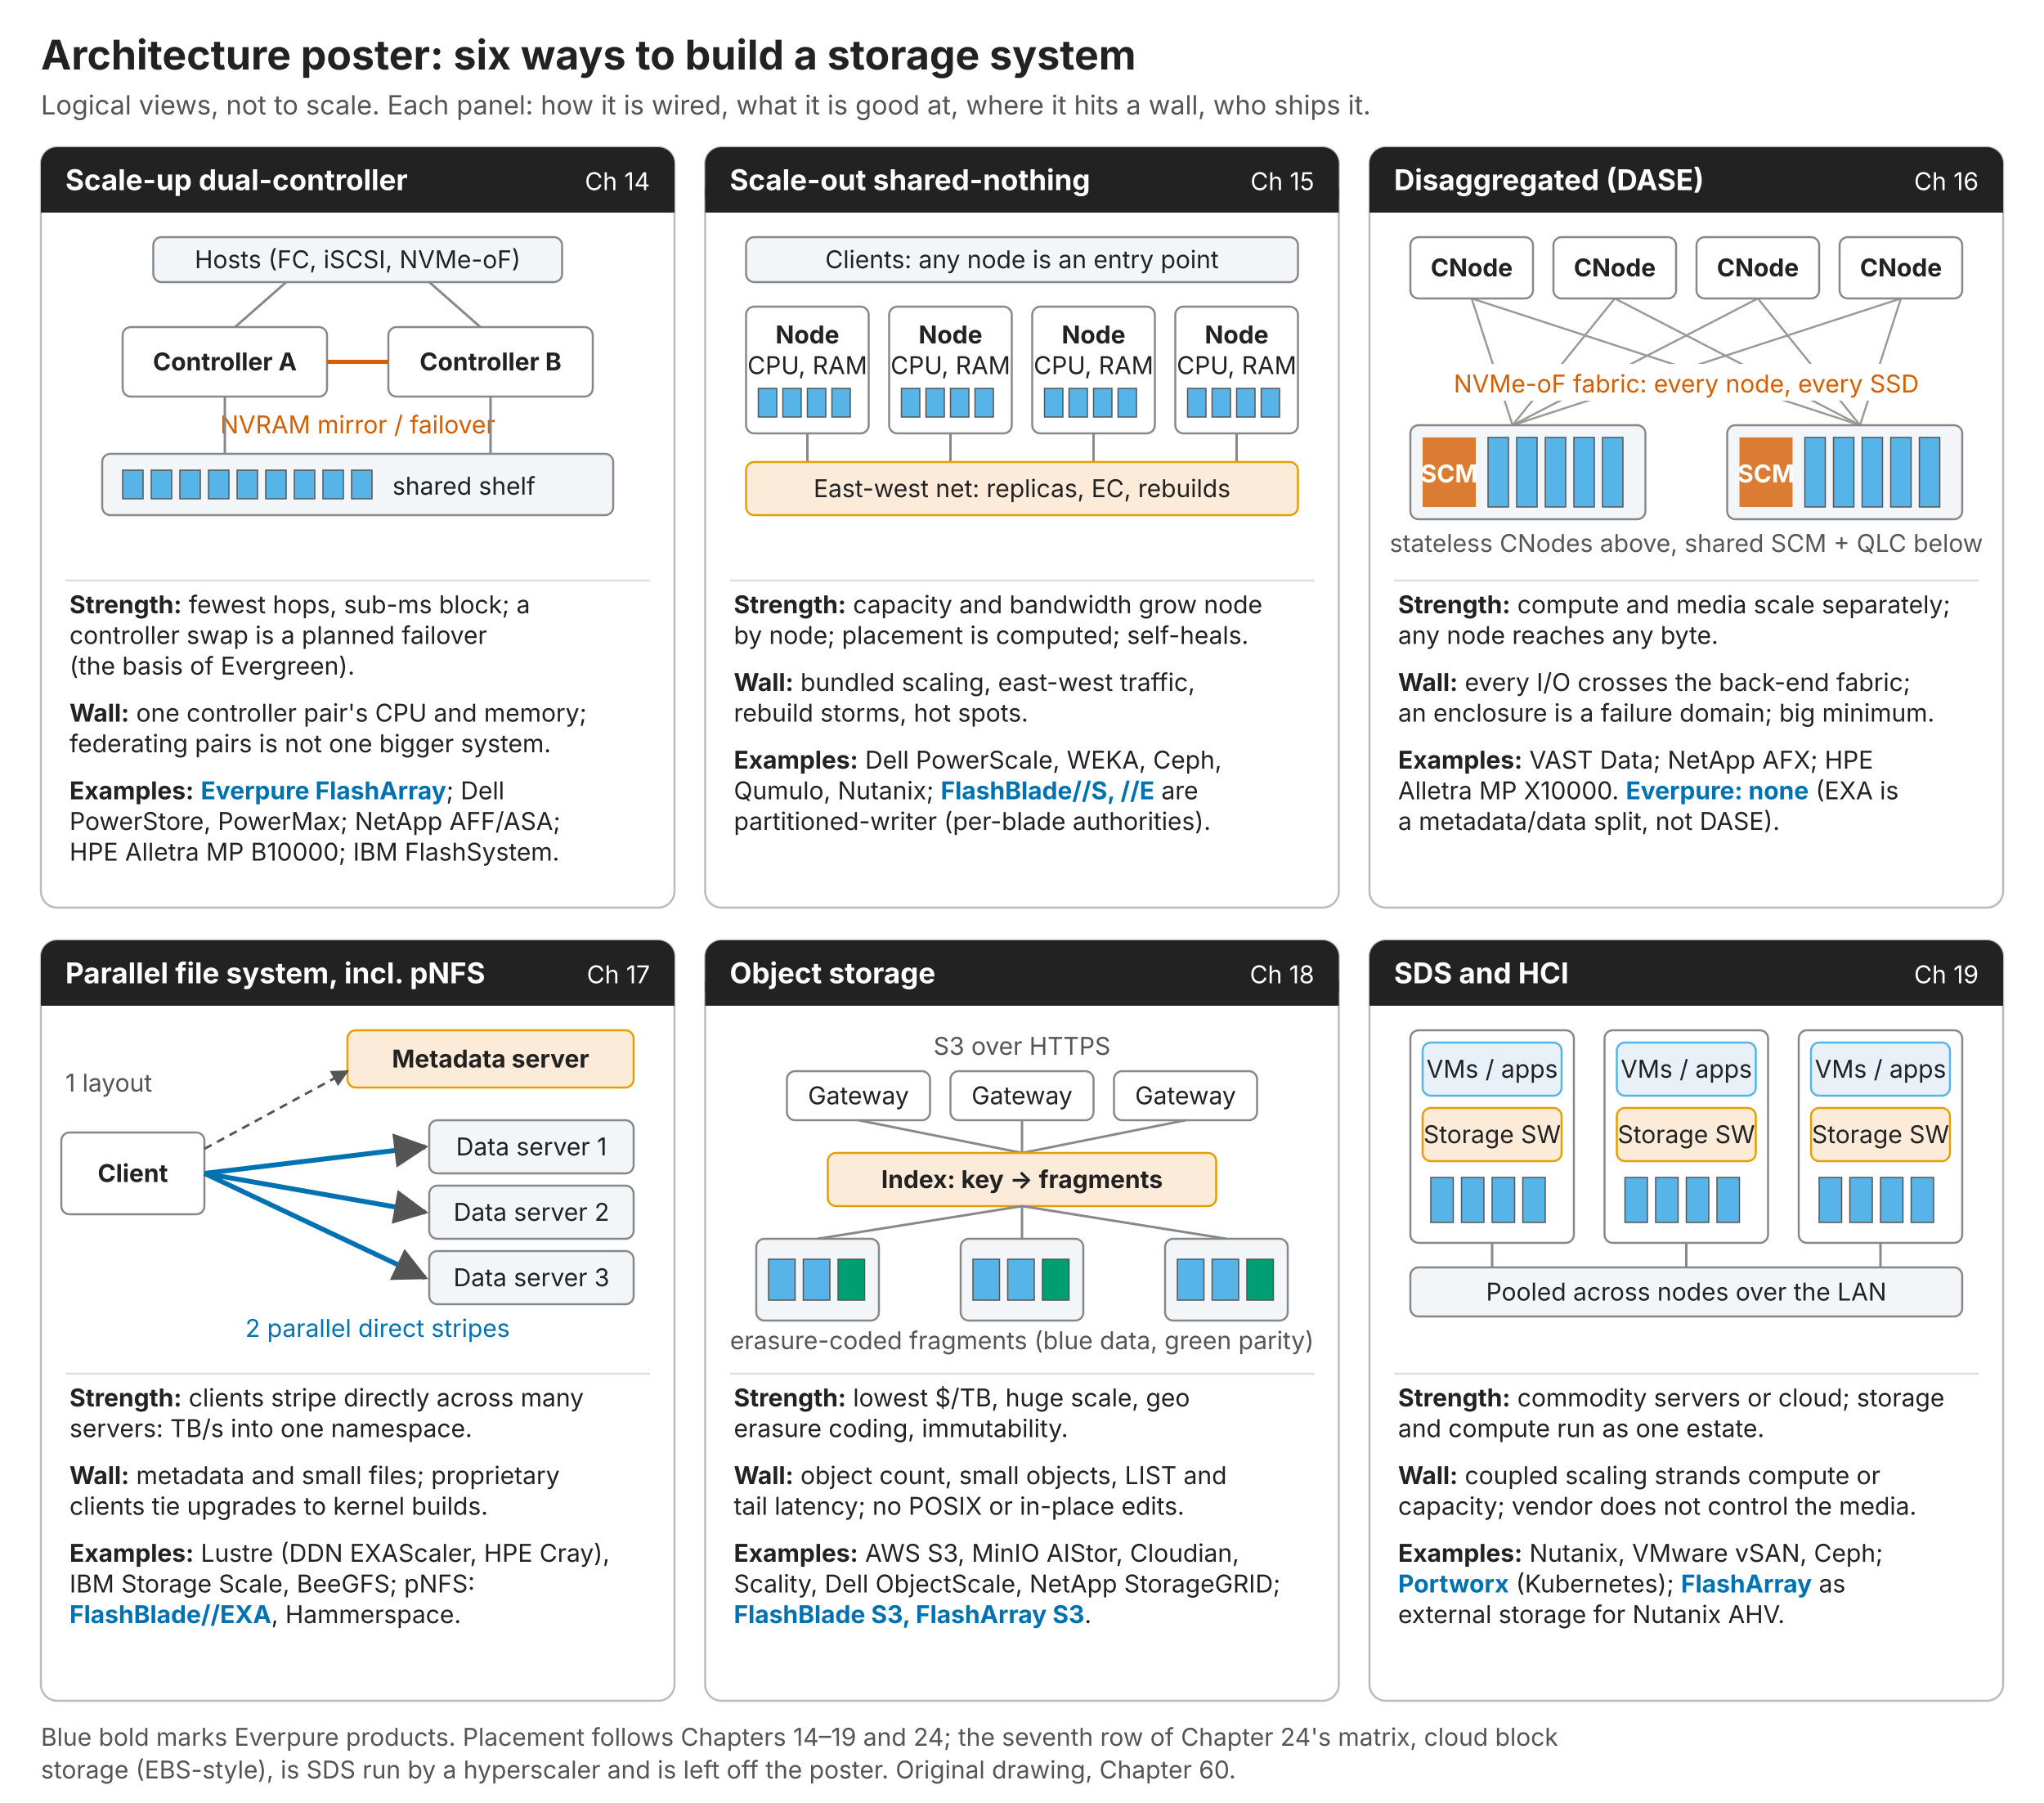
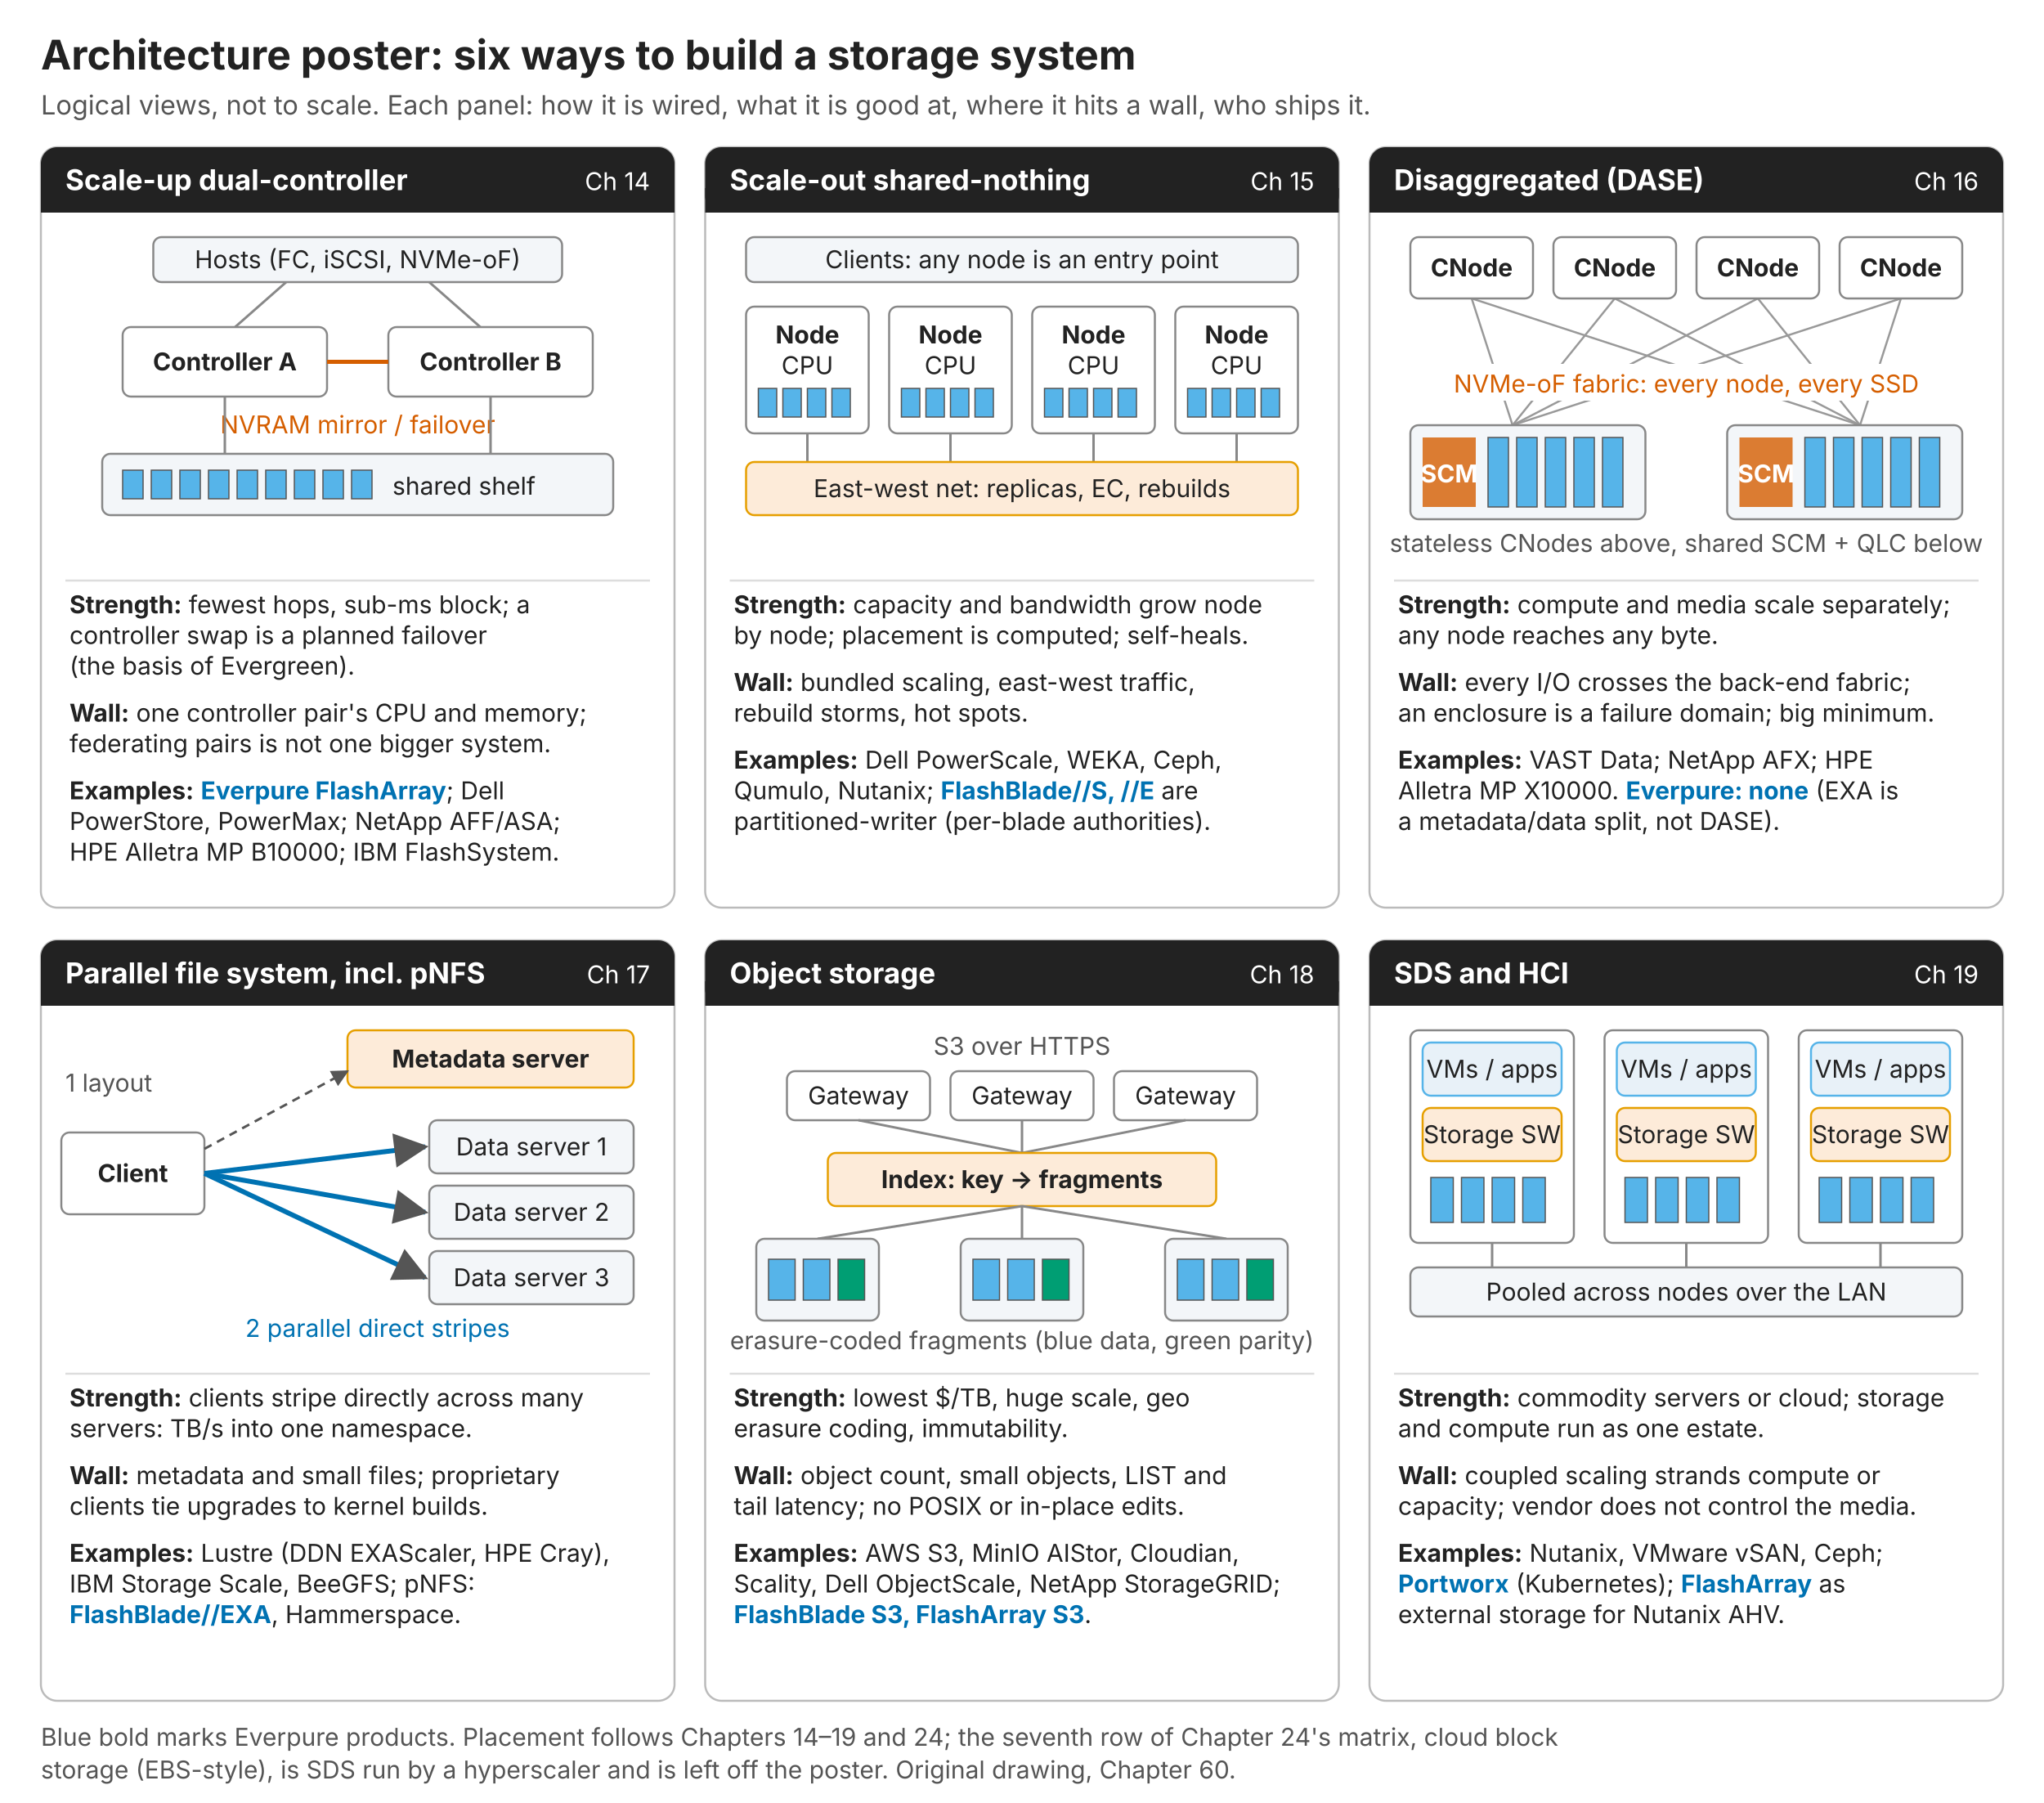
<svg xmlns="http://www.w3.org/2000/svg" viewBox="0 0 1000 882" width="1000" role="img" aria-labelledby="t d" font-family="Inter, Helvetica, Arial, sans-serif">
  <defs>
    <marker id="arr" viewBox="0 0 10 10" refX="9" refY="5" markerWidth="7" markerHeight="7" orient="auto-start-reverse">
      <path d="M0,0 L10,5 L0,10 z" fill="#555555" />
    </marker>
  </defs>
  <rect x="0" y="0" width="1000" height="882" fill="#FFFFFF" />
  <text x="20" y="34" font-size="20" font-weight="700" fill="#222222">Architecture poster: six ways to build a storage system</text>
  <text x="20" y="56" font-size="13" fill="#555555">Logical views, not to scale. Each panel: how it is wired, what it is good at, where it hits a wall, who ships it.</text>
  <rect x="20" y="72" width="310" height="372" rx="8" fill="#FFFFFF" stroke="#BBBBBB" />
  <rect x="20" y="72" width="310" height="32" rx="8" fill="#222222" />
  <rect x="20" y="92" width="310" height="12" fill="#222222" />
  <text x="32" y="93" font-size="14" fill="#FFFFFF" text-anchor="start" font-weight="700">Scale-up dual-controller</text>
  <text x="318" y="93" font-size="12" fill="#FFFFFF" text-anchor="end">Ch 14</text>
  <rect x="75" y="116" width="200" height="22" rx="4" fill="#F3F6F9" stroke="#888888" />
  <text x="175.0" y="131.2" font-size="12" text-anchor="middle" fill="#222222">Hosts (FC, iSCSI, NVMe-oF)</text>
  <line x1="140" y1="138" x2="115" y2="160" stroke="#888888" stroke-width="1.2" />
  <line x1="210" y1="138" x2="235" y2="160" stroke="#888888" stroke-width="1.2" />
  <rect x="60" y="160" width="100" height="34" rx="4" fill="#FFFFFF" stroke="#888888" />
  <text x="110.0" y="181.2" font-size="12" text-anchor="middle" fill="#222222" font-weight="700">Controller A</text>
  <rect x="190" y="160" width="100" height="34" rx="4" fill="#FFFFFF" stroke="#888888" />
  <text x="240.0" y="181.2" font-size="12" text-anchor="middle" fill="#222222" font-weight="700">Controller B</text>
  <line x1="160" y1="177" x2="190" y2="177" stroke="#D55E00" stroke-width="2" />
  <text x="175" y="212" font-size="12" fill="#D55E00" text-anchor="middle">NVRAM mirror / failover</text>
  <line x1="110" y1="194" x2="110" y2="222" stroke="#888888" stroke-width="1.2" />
  <line x1="240" y1="194" x2="240" y2="222" stroke="#888888" stroke-width="1.2" />
  <rect x="50" y="222" width="250" height="30" rx="4" fill="#F3F6F9" stroke="#888888" />
  <rect x="60" y="230" width="10" height="14" fill="#56B4E9" stroke="#555555" stroke-width="0.6" />
  <rect x="74" y="230" width="10" height="14" fill="#56B4E9" stroke="#555555" stroke-width="0.6" />
  <rect x="88" y="230" width="10" height="14" fill="#56B4E9" stroke="#555555" stroke-width="0.6" />
  <rect x="102" y="230" width="10" height="14" fill="#56B4E9" stroke="#555555" stroke-width="0.6" />
  <rect x="116" y="230" width="10" height="14" fill="#56B4E9" stroke="#555555" stroke-width="0.6" />
  <rect x="130" y="230" width="10" height="14" fill="#56B4E9" stroke="#555555" stroke-width="0.6" />
  <rect x="144" y="230" width="10" height="14" fill="#56B4E9" stroke="#555555" stroke-width="0.6" />
  <rect x="158" y="230" width="10" height="14" fill="#56B4E9" stroke="#555555" stroke-width="0.6" />
  <rect x="172" y="230" width="10" height="14" fill="#56B4E9" stroke="#555555" stroke-width="0.6" />
  <text x="192" y="242" font-size="12" fill="#222222" text-anchor="start">shared shelf</text>
  <line x1="32" y1="284" x2="318" y2="284" stroke="#DDDDDD" stroke-width="1" />
  <text x="34" y="300" font-size="12" fill="#222222">
    <tspan font-weight="700">Strength:</tspan> fewest hops, sub-ms block; a</text>
  <text x="34" y="315" font-size="12" fill="#222222">controller swap is a planned failover</text>
  <text x="34" y="330" font-size="12" fill="#222222">(the basis of Evergreen).</text>
  <text x="34" y="353" font-size="12" fill="#222222">
    <tspan font-weight="700">Wall:</tspan> one controller pair's CPU and memory;</text>
  <text x="34" y="368" font-size="12" fill="#222222">federating pairs is not one bigger system.</text>
  <text x="34" y="391" font-size="12" fill="#222222">
    <tspan font-weight="700">Examples:</tspan>
    <tspan font-weight="700" fill="#0072B2">Everpure FlashArray</tspan>; Dell</text>
  <text x="34" y="406" font-size="12" fill="#222222">PowerStore, PowerMax; NetApp AFF/ASA;</text>
  <text x="34" y="421" font-size="12" fill="#222222">HPE Alletra MP B10000; IBM FlashSystem.</text>
  <rect x="345" y="72" width="310" height="372" rx="8" fill="#FFFFFF" stroke="#BBBBBB" />
  <rect x="345" y="72" width="310" height="32" rx="8" fill="#222222" />
  <rect x="345" y="92" width="310" height="12" fill="#222222" />
  <text x="357" y="93" font-size="14" fill="#FFFFFF" text-anchor="start" font-weight="700">Scale-out shared-nothing</text>
  <text x="643" y="93" font-size="12" fill="#FFFFFF" text-anchor="end">Ch 15</text>
  <rect x="365" y="116" width="270" height="22" rx="4" fill="#F3F6F9" stroke="#888888" />
  <text x="500.0" y="131.2" font-size="12" text-anchor="middle" fill="#222222">Clients: any node is an entry point</text>
  <rect x="365" y="150" width="60" height="62" rx="4" fill="#FFFFFF" stroke="#888888" />
  <text x="395" y="168" font-size="12" fill="#222222" text-anchor="middle" font-weight="700">Node</text>
-   <text x="395" y="183" font-size="12" fill="#222222" text-anchor="middle">CPU, RAM</text>
+   <text x="395" y="183" font-size="12" fill="#222222" text-anchor="middle">CPU</text>
  <rect x="371" y="190" width="9" height="14" fill="#56B4E9" stroke="#555555" stroke-width="0.6" />
  <rect x="383" y="190" width="9" height="14" fill="#56B4E9" stroke="#555555" stroke-width="0.6" />
  <rect x="395" y="190" width="9" height="14" fill="#56B4E9" stroke="#555555" stroke-width="0.6" />
  <rect x="407" y="190" width="9" height="14" fill="#56B4E9" stroke="#555555" stroke-width="0.6" />
  <line x1="395" y1="212" x2="395" y2="226" stroke="#888888" stroke-width="1.2" />
  <rect x="435" y="150" width="60" height="62" rx="4" fill="#FFFFFF" stroke="#888888" />
  <text x="465" y="168" font-size="12" fill="#222222" text-anchor="middle" font-weight="700">Node</text>
-   <text x="465" y="183" font-size="12" fill="#222222" text-anchor="middle">CPU, RAM</text>
+   <text x="465" y="183" font-size="12" fill="#222222" text-anchor="middle">CPU</text>
  <rect x="441" y="190" width="9" height="14" fill="#56B4E9" stroke="#555555" stroke-width="0.6" />
  <rect x="453" y="190" width="9" height="14" fill="#56B4E9" stroke="#555555" stroke-width="0.6" />
  <rect x="465" y="190" width="9" height="14" fill="#56B4E9" stroke="#555555" stroke-width="0.6" />
  <rect x="477" y="190" width="9" height="14" fill="#56B4E9" stroke="#555555" stroke-width="0.6" />
  <line x1="465" y1="212" x2="465" y2="226" stroke="#888888" stroke-width="1.2" />
  <rect x="505" y="150" width="60" height="62" rx="4" fill="#FFFFFF" stroke="#888888" />
  <text x="535" y="168" font-size="12" fill="#222222" text-anchor="middle" font-weight="700">Node</text>
-   <text x="535" y="183" font-size="12" fill="#222222" text-anchor="middle">CPU, RAM</text>
+   <text x="535" y="183" font-size="12" fill="#222222" text-anchor="middle">CPU</text>
  <rect x="511" y="190" width="9" height="14" fill="#56B4E9" stroke="#555555" stroke-width="0.6" />
  <rect x="523" y="190" width="9" height="14" fill="#56B4E9" stroke="#555555" stroke-width="0.6" />
  <rect x="535" y="190" width="9" height="14" fill="#56B4E9" stroke="#555555" stroke-width="0.6" />
  <rect x="547" y="190" width="9" height="14" fill="#56B4E9" stroke="#555555" stroke-width="0.6" />
  <line x1="535" y1="212" x2="535" y2="226" stroke="#888888" stroke-width="1.2" />
  <rect x="575" y="150" width="60" height="62" rx="4" fill="#FFFFFF" stroke="#888888" />
  <text x="605" y="168" font-size="12" fill="#222222" text-anchor="middle" font-weight="700">Node</text>
-   <text x="605" y="183" font-size="12" fill="#222222" text-anchor="middle">CPU, RAM</text>
+   <text x="605" y="183" font-size="12" fill="#222222" text-anchor="middle">CPU</text>
  <rect x="581" y="190" width="9" height="14" fill="#56B4E9" stroke="#555555" stroke-width="0.6" />
  <rect x="593" y="190" width="9" height="14" fill="#56B4E9" stroke="#555555" stroke-width="0.6" />
  <rect x="605" y="190" width="9" height="14" fill="#56B4E9" stroke="#555555" stroke-width="0.6" />
  <rect x="617" y="190" width="9" height="14" fill="#56B4E9" stroke="#555555" stroke-width="0.6" />
  <line x1="605" y1="212" x2="605" y2="226" stroke="#888888" stroke-width="1.2" />
  <rect x="365" y="226" width="270" height="26" rx="4" fill="#FDEBD9" stroke="#E69F00" />
  <text x="500.0" y="243.2" font-size="12" text-anchor="middle" fill="#222222">East-west net: replicas, EC, rebuilds</text>
  <line x1="357" y1="284" x2="643" y2="284" stroke="#DDDDDD" stroke-width="1" />
  <text x="359" y="300" font-size="12" fill="#222222">
    <tspan font-weight="700">Strength:</tspan> capacity and bandwidth grow node</text>
  <text x="359" y="315" font-size="12" fill="#222222">by node; placement is computed; self-heals.</text>
  <text x="359" y="338" font-size="12" fill="#222222">
    <tspan font-weight="700">Wall:</tspan> bundled scaling, east-west traffic,</text>
  <text x="359" y="353" font-size="12" fill="#222222">rebuild storms, hot spots.</text>
  <text x="359" y="376" font-size="12" fill="#222222">
    <tspan font-weight="700">Examples:</tspan> Dell PowerScale, WEKA, Ceph,</text>
  <text x="359" y="391" font-size="12" fill="#222222">Qumulo, Nutanix; <tspan font-weight="700" fill="#0072B2">FlashBlade//S, //E</tspan> are</text>
  <text x="359" y="406" font-size="12" fill="#222222">partitioned-writer (per-blade authorities).</text>
  <rect x="670" y="72" width="310" height="372" rx="8" fill="#FFFFFF" stroke="#BBBBBB" />
  <rect x="670" y="72" width="310" height="32" rx="8" fill="#222222" />
  <rect x="670" y="92" width="310" height="12" fill="#222222" />
  <text x="682" y="93" font-size="14" fill="#FFFFFF" text-anchor="start" font-weight="700">Disaggregated (DASE)</text>
  <text x="968" y="93" font-size="12" fill="#FFFFFF" text-anchor="end">Ch 16</text>
  <line x1="720" y1="146" x2="740" y2="208" stroke="#999999" stroke-width="1" />
  <line x1="720" y1="146" x2="910" y2="208" stroke="#999999" stroke-width="1" />
  <line x1="790" y1="146" x2="740" y2="208" stroke="#999999" stroke-width="1" />
  <line x1="790" y1="146" x2="910" y2="208" stroke="#999999" stroke-width="1" />
  <line x1="860" y1="146" x2="740" y2="208" stroke="#999999" stroke-width="1" />
  <line x1="860" y1="146" x2="910" y2="208" stroke="#999999" stroke-width="1" />
  <line x1="930" y1="146" x2="740" y2="208" stroke="#999999" stroke-width="1" />
  <line x1="930" y1="146" x2="910" y2="208" stroke="#999999" stroke-width="1" />
  <rect x="690" y="116" width="60" height="30" rx="4" fill="#FFFFFF" stroke="#888888" />
  <text x="720.0" y="135.2" font-size="12" text-anchor="middle" fill="#222222" font-weight="700">CNode</text>
  <rect x="760" y="116" width="60" height="30" rx="4" fill="#FFFFFF" stroke="#888888" />
  <text x="790.0" y="135.2" font-size="12" text-anchor="middle" fill="#222222" font-weight="700">CNode</text>
  <rect x="830" y="116" width="60" height="30" rx="4" fill="#FFFFFF" stroke="#888888" />
  <text x="860.0" y="135.2" font-size="12" text-anchor="middle" fill="#222222" font-weight="700">CNode</text>
  <rect x="900" y="116" width="60" height="30" rx="4" fill="#FFFFFF" stroke="#888888" />
  <text x="930.0" y="135.2" font-size="12" text-anchor="middle" fill="#222222" font-weight="700">CNode</text>
  <rect x="710" y="178" width="230" height="18" fill="#FFFFFF" />
  <text x="825" y="192" font-size="12" fill="#D55E00" text-anchor="middle">NVMe-oF fabric: every node, every SSD</text>
  <rect x="690" y="208" width="115" height="46" rx="4" fill="#F3F6F9" stroke="#888888" />
  <rect x="696" y="214" width="26" height="34" fill="#D55E00" opacity="0.8" />
  <text x="709" y="236" font-size="12" fill="#FFFFFF" text-anchor="middle" font-weight="700">SCM</text>
  <rect x="728" y="214" width="10" height="34" fill="#56B4E9" stroke="#555555" stroke-width="0.6" />
  <rect x="742" y="214" width="10" height="34" fill="#56B4E9" stroke="#555555" stroke-width="0.6" />
  <rect x="756" y="214" width="10" height="34" fill="#56B4E9" stroke="#555555" stroke-width="0.6" />
  <rect x="770" y="214" width="10" height="34" fill="#56B4E9" stroke="#555555" stroke-width="0.6" />
  <rect x="784" y="214" width="10" height="34" fill="#56B4E9" stroke="#555555" stroke-width="0.6" />
  <rect x="845" y="208" width="115" height="46" rx="4" fill="#F3F6F9" stroke="#888888" />
  <rect x="851" y="214" width="26" height="34" fill="#D55E00" opacity="0.8" />
  <text x="864" y="236" font-size="12" fill="#FFFFFF" text-anchor="middle" font-weight="700">SCM</text>
  <rect x="883" y="214" width="10" height="34" fill="#56B4E9" stroke="#555555" stroke-width="0.6" />
  <rect x="897" y="214" width="10" height="34" fill="#56B4E9" stroke="#555555" stroke-width="0.6" />
  <rect x="911" y="214" width="10" height="34" fill="#56B4E9" stroke="#555555" stroke-width="0.6" />
  <rect x="925" y="214" width="10" height="34" fill="#56B4E9" stroke="#555555" stroke-width="0.6" />
  <rect x="939" y="214" width="10" height="34" fill="#56B4E9" stroke="#555555" stroke-width="0.6" />
  <text x="825" y="270" font-size="12" fill="#555555" text-anchor="middle">stateless CNodes above, shared SCM + QLC below</text>
  <line x1="682" y1="284" x2="968" y2="284" stroke="#DDDDDD" stroke-width="1" />
  <text x="684" y="300" font-size="12" fill="#222222">
    <tspan font-weight="700">Strength:</tspan> compute and media scale separately;</text>
  <text x="684" y="315" font-size="12" fill="#222222">any node reaches any byte.</text>
  <text x="684" y="338" font-size="12" fill="#222222">
    <tspan font-weight="700">Wall:</tspan> every I/O crosses the back-end fabric;</text>
  <text x="684" y="353" font-size="12" fill="#222222">an enclosure is a failure domain; big minimum.</text>
  <text x="684" y="376" font-size="12" fill="#222222">
    <tspan font-weight="700">Examples:</tspan> VAST Data; NetApp AFX; HPE</text>
  <text x="684" y="391" font-size="12" fill="#222222">Alletra MP X10000. <tspan font-weight="700" fill="#0072B2">Everpure: none</tspan> (EXA is</text>
  <text x="684" y="406" font-size="12" fill="#222222">a metadata/data split, not DASE).</text>
  <rect x="20" y="460" width="310" height="372" rx="8" fill="#FFFFFF" stroke="#BBBBBB" />
  <rect x="20" y="460" width="310" height="32" rx="8" fill="#222222" />
  <rect x="20" y="480" width="310" height="12" fill="#222222" />
  <text x="32" y="481" font-size="14" fill="#FFFFFF" text-anchor="start" font-weight="700">Parallel file system, incl. pNFS</text>
  <text x="318" y="481" font-size="12" fill="#FFFFFF" text-anchor="end">Ch 17</text>
  <rect x="30" y="554" width="70" height="40" rx="4" fill="#FFFFFF" stroke="#888888" />
  <text x="65.0" y="578.2" font-size="12" text-anchor="middle" fill="#222222" font-weight="700">Client</text>
  <rect x="170" y="504" width="140" height="28" rx="4" fill="#FDEBD9" stroke="#E69F00" />
  <text x="240.0" y="522.2" font-size="12" text-anchor="middle" fill="#222222" font-weight="700">Metadata server</text>
  <line x1="100" y1="562" x2="170" y2="524" stroke="#555555" stroke-width="1.2" stroke-dasharray="4 3" marker-end="url(#arr)" />
  <text x="32" y="534" font-size="12" fill="#555555" text-anchor="start">1 layout</text>
  <rect x="210" y="548" width="100" height="26" rx="4" fill="#F3F6F9" stroke="#888888" />
  <text x="260.0" y="565.2" font-size="12" text-anchor="middle" fill="#222222">Data server 1</text>
  <line x1="100" y1="574" x2="208" y2="561" stroke="#0072B2" stroke-width="2.4" marker-end="url(#arr)" />
  <rect x="210" y="580" width="100" height="26" rx="4" fill="#F3F6F9" stroke="#888888" />
  <text x="260.0" y="597.2" font-size="12" text-anchor="middle" fill="#222222">Data server 2</text>
  <line x1="100" y1="574" x2="208" y2="593" stroke="#0072B2" stroke-width="2.4" marker-end="url(#arr)" />
  <rect x="210" y="612" width="100" height="26" rx="4" fill="#F3F6F9" stroke="#888888" />
  <text x="260.0" y="629.2" font-size="12" text-anchor="middle" fill="#222222">Data server 3</text>
  <line x1="100" y1="574" x2="208" y2="625" stroke="#0072B2" stroke-width="2.4" marker-end="url(#arr)" />
  <text x="120" y="654" font-size="12" fill="#0072B2" text-anchor="start">2 parallel direct stripes</text>
  <line x1="32" y1="672" x2="318" y2="672" stroke="#DDDDDD" stroke-width="1" />
  <text x="34" y="688" font-size="12" fill="#222222">
    <tspan font-weight="700">Strength:</tspan> clients stripe directly across many</text>
  <text x="34" y="703" font-size="12" fill="#222222">servers: TB/s into one namespace.</text>
  <text x="34" y="726" font-size="12" fill="#222222">
    <tspan font-weight="700">Wall:</tspan> metadata and small files; proprietary</text>
  <text x="34" y="741" font-size="12" fill="#222222">clients tie upgrades to kernel builds.</text>
  <text x="34" y="764" font-size="12" fill="#222222">
    <tspan font-weight="700">Examples:</tspan> Lustre (DDN EXAScaler, HPE Cray),</text>
  <text x="34" y="779" font-size="12" fill="#222222">IBM Storage Scale, BeeGFS; pNFS:</text>
  <text x="34" y="794" font-size="12" fill="#222222">
    <tspan font-weight="700" fill="#0072B2">FlashBlade//EXA</tspan>, Hammerspace.</text>
  <rect x="345" y="460" width="310" height="372" rx="8" fill="#FFFFFF" stroke="#BBBBBB" />
  <rect x="345" y="460" width="310" height="32" rx="8" fill="#222222" />
  <rect x="345" y="480" width="310" height="12" fill="#222222" />
  <text x="357" y="481" font-size="14" fill="#FFFFFF" text-anchor="start" font-weight="700">Object storage</text>
  <text x="643" y="481" font-size="12" fill="#FFFFFF" text-anchor="end">Ch 18</text>
  <text x="500" y="516" font-size="12" fill="#555555" text-anchor="middle">S3 over HTTPS</text>
  <rect x="385" y="524" width="70" height="24" rx="4" fill="#FFFFFF" stroke="#888888" />
  <text x="420.0" y="540.2" font-size="12" text-anchor="middle" fill="#222222">Gateway</text>
  <line x1="420" y1="548" x2="500" y2="564" stroke="#888888" stroke-width="1.2" />
  <rect x="465" y="524" width="70" height="24" rx="4" fill="#FFFFFF" stroke="#888888" />
  <text x="500.0" y="540.2" font-size="12" text-anchor="middle" fill="#222222">Gateway</text>
  <line x1="500" y1="548" x2="500" y2="564" stroke="#888888" stroke-width="1.2" />
  <rect x="545" y="524" width="70" height="24" rx="4" fill="#FFFFFF" stroke="#888888" />
  <text x="580.0" y="540.2" font-size="12" text-anchor="middle" fill="#222222">Gateway</text>
  <line x1="580" y1="548" x2="500" y2="564" stroke="#888888" stroke-width="1.2" />
  <rect x="405" y="564" width="190" height="26" rx="4" fill="#FDEBD9" stroke="#E69F00" />
  <text x="500.0" y="581.2" font-size="12" text-anchor="middle" fill="#222222" font-weight="700">Index: key → fragments</text>
  <line x1="500" y1="590" x2="400" y2="606" stroke="#888888" stroke-width="1.2" />
  <rect x="370" y="606" width="60" height="40" rx="4" fill="#F3F6F9" stroke="#888888" />
  <rect x="376" y="616" width="13" height="20" fill="#56B4E9" stroke="#555555" stroke-width="0.6" />
  <rect x="393" y="616" width="13" height="20" fill="#56B4E9" stroke="#555555" stroke-width="0.6" />
  <rect x="410" y="616" width="13" height="20" fill="#009E73" stroke="#555555" stroke-width="0.6" />
  <line x1="500" y1="590" x2="500" y2="606" stroke="#888888" stroke-width="1.2" />
  <rect x="470" y="606" width="60" height="40" rx="4" fill="#F3F6F9" stroke="#888888" />
  <rect x="476" y="616" width="13" height="20" fill="#56B4E9" stroke="#555555" stroke-width="0.6" />
  <rect x="493" y="616" width="13" height="20" fill="#56B4E9" stroke="#555555" stroke-width="0.6" />
  <rect x="510" y="616" width="13" height="20" fill="#009E73" stroke="#555555" stroke-width="0.6" />
  <line x1="500" y1="590" x2="600" y2="606" stroke="#888888" stroke-width="1.2" />
  <rect x="570" y="606" width="60" height="40" rx="4" fill="#F3F6F9" stroke="#888888" />
  <rect x="576" y="616" width="13" height="20" fill="#56B4E9" stroke="#555555" stroke-width="0.6" />
  <rect x="593" y="616" width="13" height="20" fill="#56B4E9" stroke="#555555" stroke-width="0.6" />
  <rect x="610" y="616" width="13" height="20" fill="#009E73" stroke="#555555" stroke-width="0.6" />
  <text x="500" y="660" font-size="12" fill="#555555" text-anchor="middle">erasure-coded fragments (blue data, green parity)</text>
  <line x1="357" y1="672" x2="643" y2="672" stroke="#DDDDDD" stroke-width="1" />
  <text x="359" y="688" font-size="12" fill="#222222">
    <tspan font-weight="700">Strength:</tspan> lowest $/TB, huge scale, geo</text>
  <text x="359" y="703" font-size="12" fill="#222222">erasure coding, immutability.</text>
  <text x="359" y="726" font-size="12" fill="#222222">
    <tspan font-weight="700">Wall:</tspan> object count, small objects, LIST and</text>
  <text x="359" y="741" font-size="12" fill="#222222">tail latency; no POSIX or in-place edits.</text>
  <text x="359" y="764" font-size="12" fill="#222222">
    <tspan font-weight="700">Examples:</tspan> AWS S3, MinIO AIStor, Cloudian,</text>
  <text x="359" y="779" font-size="12" fill="#222222">Scality, Dell ObjectScale, NetApp StorageGRID;</text>
  <text x="359" y="794" font-size="12" fill="#222222">
    <tspan font-weight="700" fill="#0072B2">FlashBlade S3, FlashArray S3</tspan>.</text>
  <rect x="670" y="460" width="310" height="372" rx="8" fill="#FFFFFF" stroke="#BBBBBB" />
  <rect x="670" y="460" width="310" height="32" rx="8" fill="#222222" />
  <rect x="670" y="480" width="310" height="12" fill="#222222" />
  <text x="682" y="481" font-size="14" fill="#FFFFFF" text-anchor="start" font-weight="700">SDS and HCI</text>
  <text x="968" y="481" font-size="12" fill="#FFFFFF" text-anchor="end">Ch 19</text>
  <rect x="690" y="504" width="80" height="104" rx="4" fill="#FFFFFF" stroke="#888888" />
  <rect x="696" y="510" width="68" height="26" rx="4" fill="#E8F1F8" stroke="#56B4E9" />
  <text x="730.0" y="527.2" font-size="12" text-anchor="middle" fill="#222222">VMs / apps</text>
  <rect x="696" y="542" width="68" height="26" rx="4" fill="#FDEBD9" stroke="#E69F00" />
  <text x="730.0" y="559.2" font-size="12" text-anchor="middle" fill="#222222">Storage SW</text>
  <rect x="700" y="576" width="11" height="22" fill="#56B4E9" stroke="#555555" stroke-width="0.6" />
  <rect x="715" y="576" width="11" height="22" fill="#56B4E9" stroke="#555555" stroke-width="0.6" />
  <rect x="730" y="576" width="11" height="22" fill="#56B4E9" stroke="#555555" stroke-width="0.6" />
  <rect x="745" y="576" width="11" height="22" fill="#56B4E9" stroke="#555555" stroke-width="0.6" />
  <line x1="730" y1="608" x2="730" y2="620" stroke="#888888" stroke-width="1.2" />
  <rect x="785" y="504" width="80" height="104" rx="4" fill="#FFFFFF" stroke="#888888" />
  <rect x="791" y="510" width="68" height="26" rx="4" fill="#E8F1F8" stroke="#56B4E9" />
  <text x="825.0" y="527.2" font-size="12" text-anchor="middle" fill="#222222">VMs / apps</text>
  <rect x="791" y="542" width="68" height="26" rx="4" fill="#FDEBD9" stroke="#E69F00" />
  <text x="825.0" y="559.2" font-size="12" text-anchor="middle" fill="#222222">Storage SW</text>
  <rect x="795" y="576" width="11" height="22" fill="#56B4E9" stroke="#555555" stroke-width="0.6" />
  <rect x="810" y="576" width="11" height="22" fill="#56B4E9" stroke="#555555" stroke-width="0.6" />
  <rect x="825" y="576" width="11" height="22" fill="#56B4E9" stroke="#555555" stroke-width="0.6" />
  <rect x="840" y="576" width="11" height="22" fill="#56B4E9" stroke="#555555" stroke-width="0.6" />
  <line x1="825" y1="608" x2="825" y2="620" stroke="#888888" stroke-width="1.2" />
  <rect x="880" y="504" width="80" height="104" rx="4" fill="#FFFFFF" stroke="#888888" />
  <rect x="886" y="510" width="68" height="26" rx="4" fill="#E8F1F8" stroke="#56B4E9" />
  <text x="920.0" y="527.2" font-size="12" text-anchor="middle" fill="#222222">VMs / apps</text>
  <rect x="886" y="542" width="68" height="26" rx="4" fill="#FDEBD9" stroke="#E69F00" />
  <text x="920.0" y="559.2" font-size="12" text-anchor="middle" fill="#222222">Storage SW</text>
  <rect x="890" y="576" width="11" height="22" fill="#56B4E9" stroke="#555555" stroke-width="0.6" />
  <rect x="905" y="576" width="11" height="22" fill="#56B4E9" stroke="#555555" stroke-width="0.6" />
  <rect x="920" y="576" width="11" height="22" fill="#56B4E9" stroke="#555555" stroke-width="0.6" />
  <rect x="935" y="576" width="11" height="22" fill="#56B4E9" stroke="#555555" stroke-width="0.6" />
  <line x1="920" y1="608" x2="920" y2="620" stroke="#888888" stroke-width="1.2" />
  <rect x="690" y="620" width="270" height="24" rx="4" fill="#F3F6F9" stroke="#888888" />
  <text x="825.0" y="636.2" font-size="12" text-anchor="middle" fill="#222222">Pooled across nodes over the LAN</text>
  <line x1="682" y1="672" x2="968" y2="672" stroke="#DDDDDD" stroke-width="1" />
  <text x="684" y="688" font-size="12" fill="#222222">
    <tspan font-weight="700">Strength:</tspan> commodity servers or cloud; storage</text>
  <text x="684" y="703" font-size="12" fill="#222222">and compute run as one estate.</text>
  <text x="684" y="726" font-size="12" fill="#222222">
    <tspan font-weight="700">Wall:</tspan> coupled scaling strands compute or</text>
  <text x="684" y="741" font-size="12" fill="#222222">capacity; vendor does not control the media.</text>
  <text x="684" y="764" font-size="12" fill="#222222">
    <tspan font-weight="700">Examples:</tspan> Nutanix, VMware vSAN, Ceph;</text>
  <text x="684" y="779" font-size="12" fill="#222222">
    <tspan font-weight="700" fill="#0072B2">Portworx</tspan> (Kubernetes); <tspan font-weight="700" fill="#0072B2">FlashArray</tspan> as</text>
  <text x="684" y="794" font-size="12" fill="#222222">external storage for Nutanix AHV.</text>
  <text x="20" y="854" font-size="12" fill="#555555" text-anchor="start">Blue bold marks Everpure products. Placement follows Chapters 14–19 and 24; the seventh row of Chapter 24's matrix, cloud block</text>
  <text x="20" y="870" font-size="12" fill="#555555" text-anchor="start">storage (EBS-style), is SDS run by a hyperscaler and is left off the poster. Original drawing, Chapter 60.</text>
</svg>
